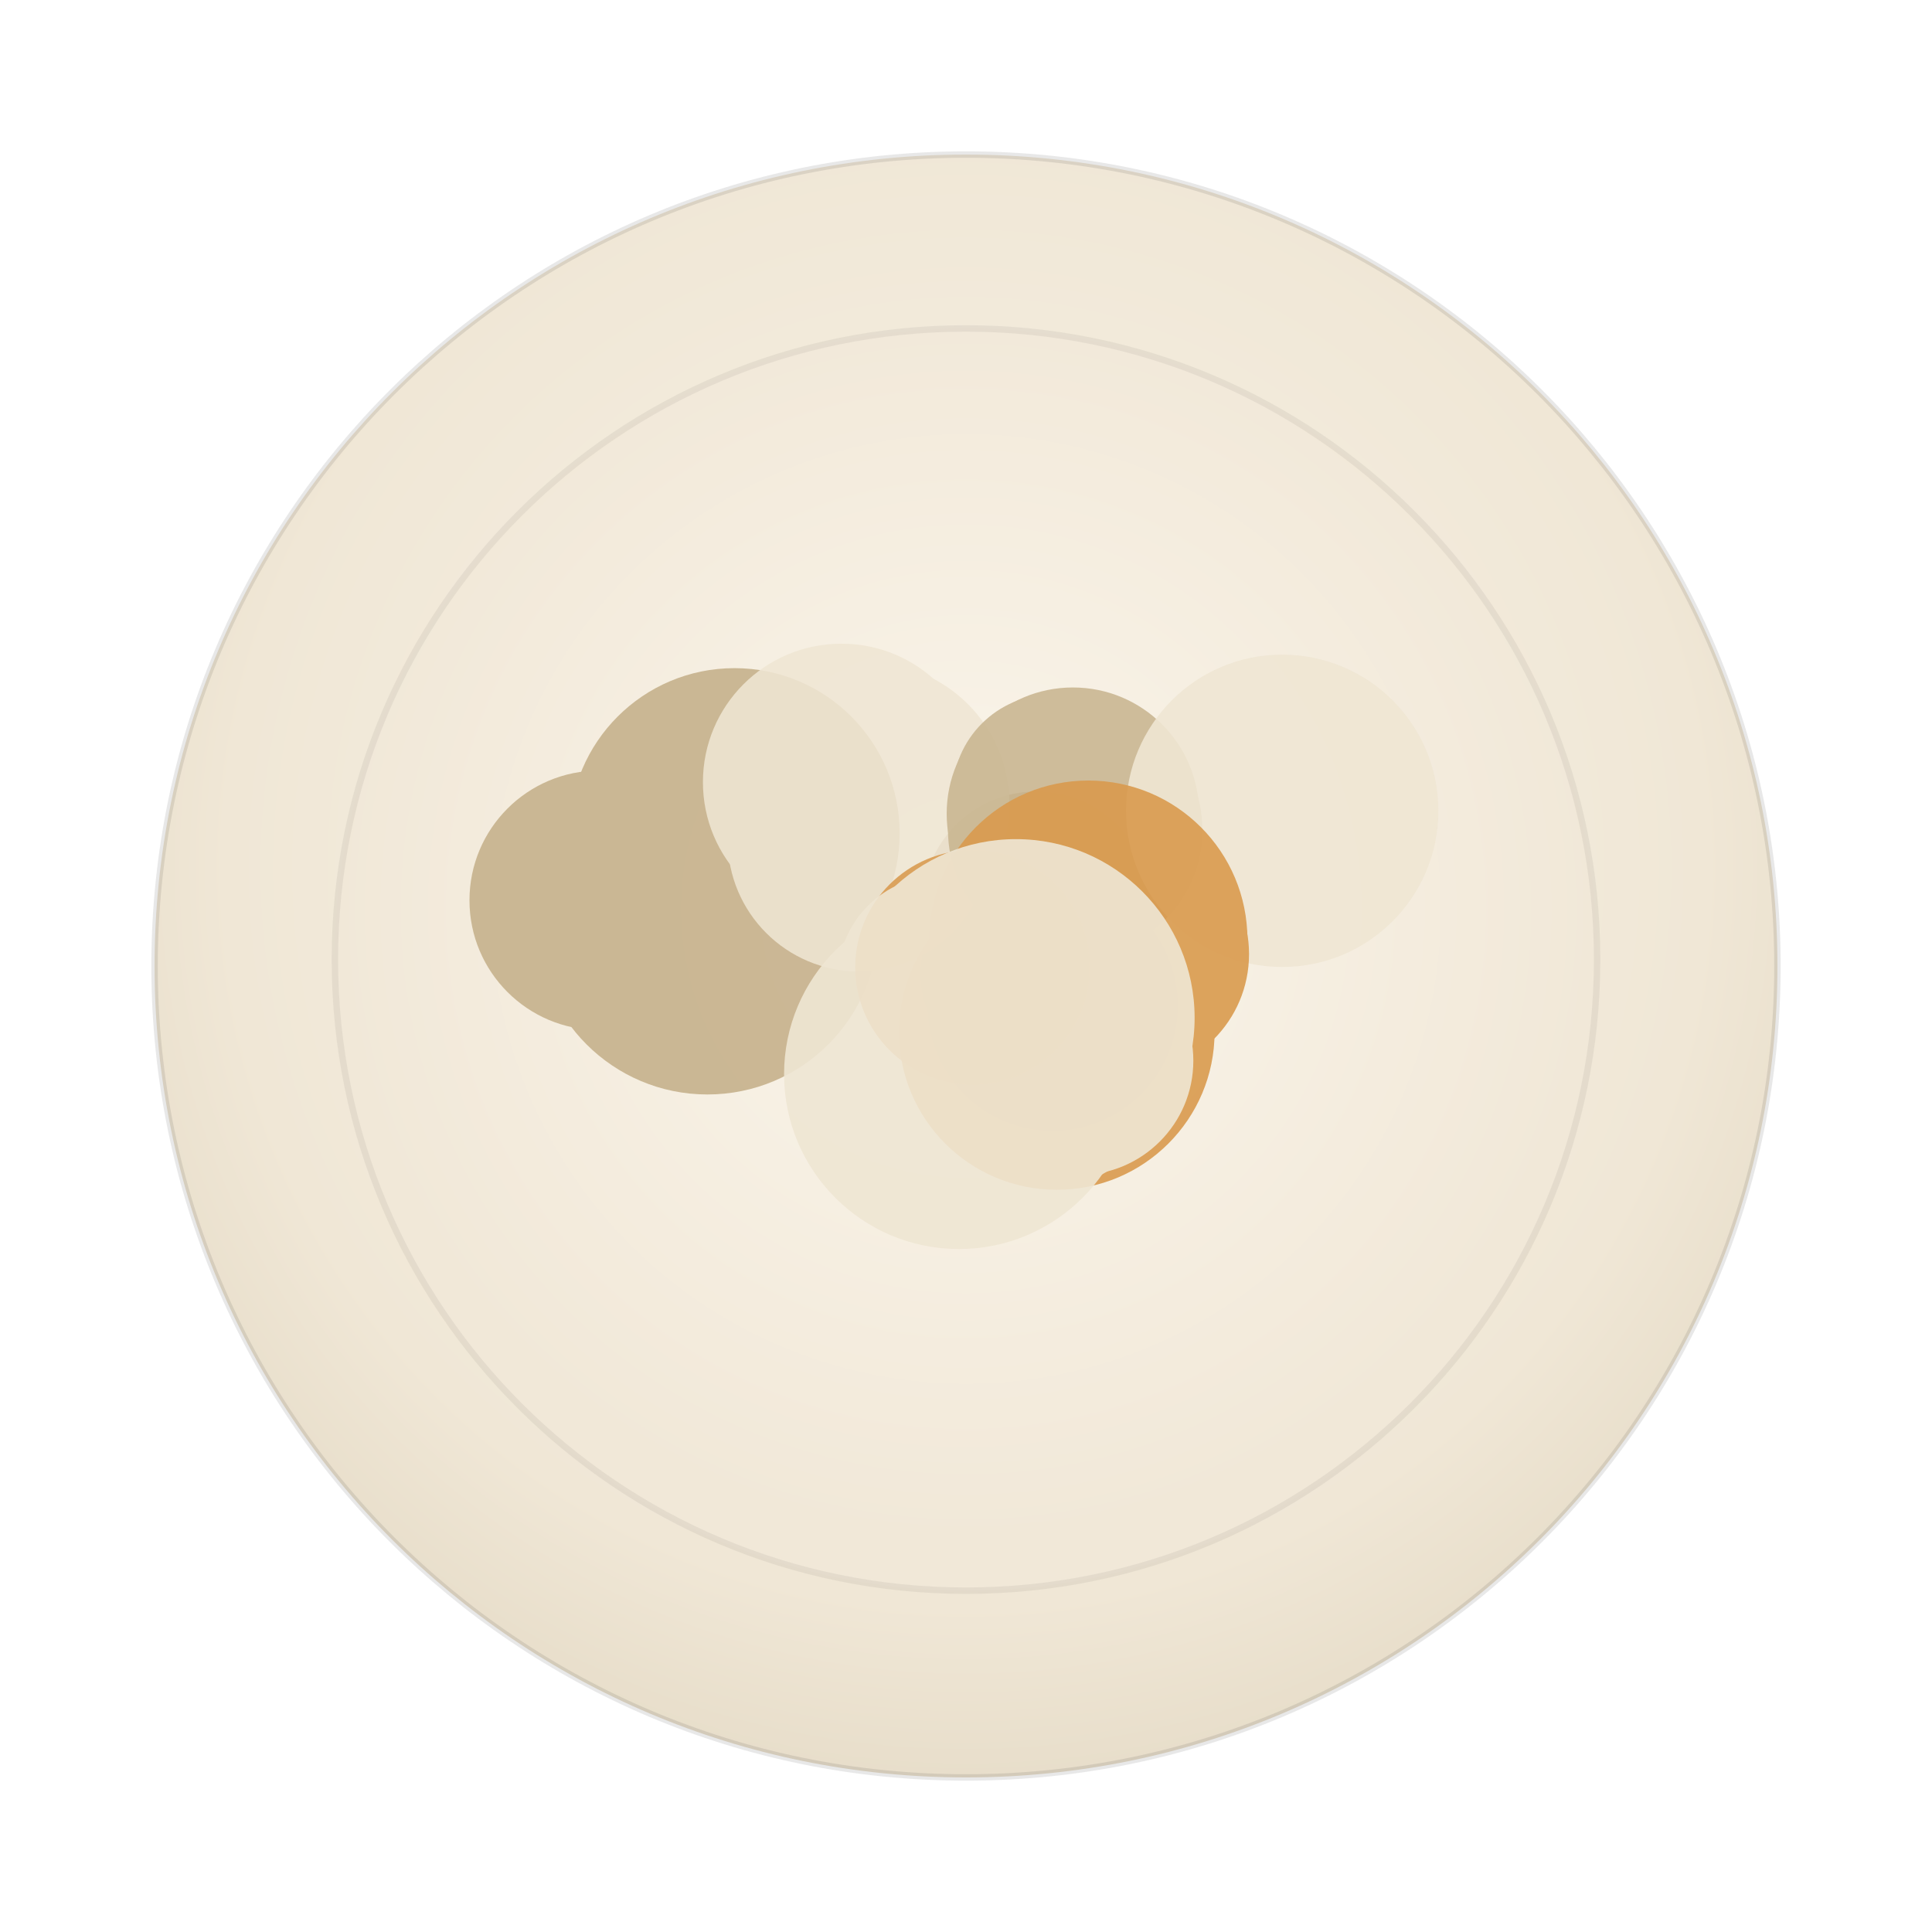
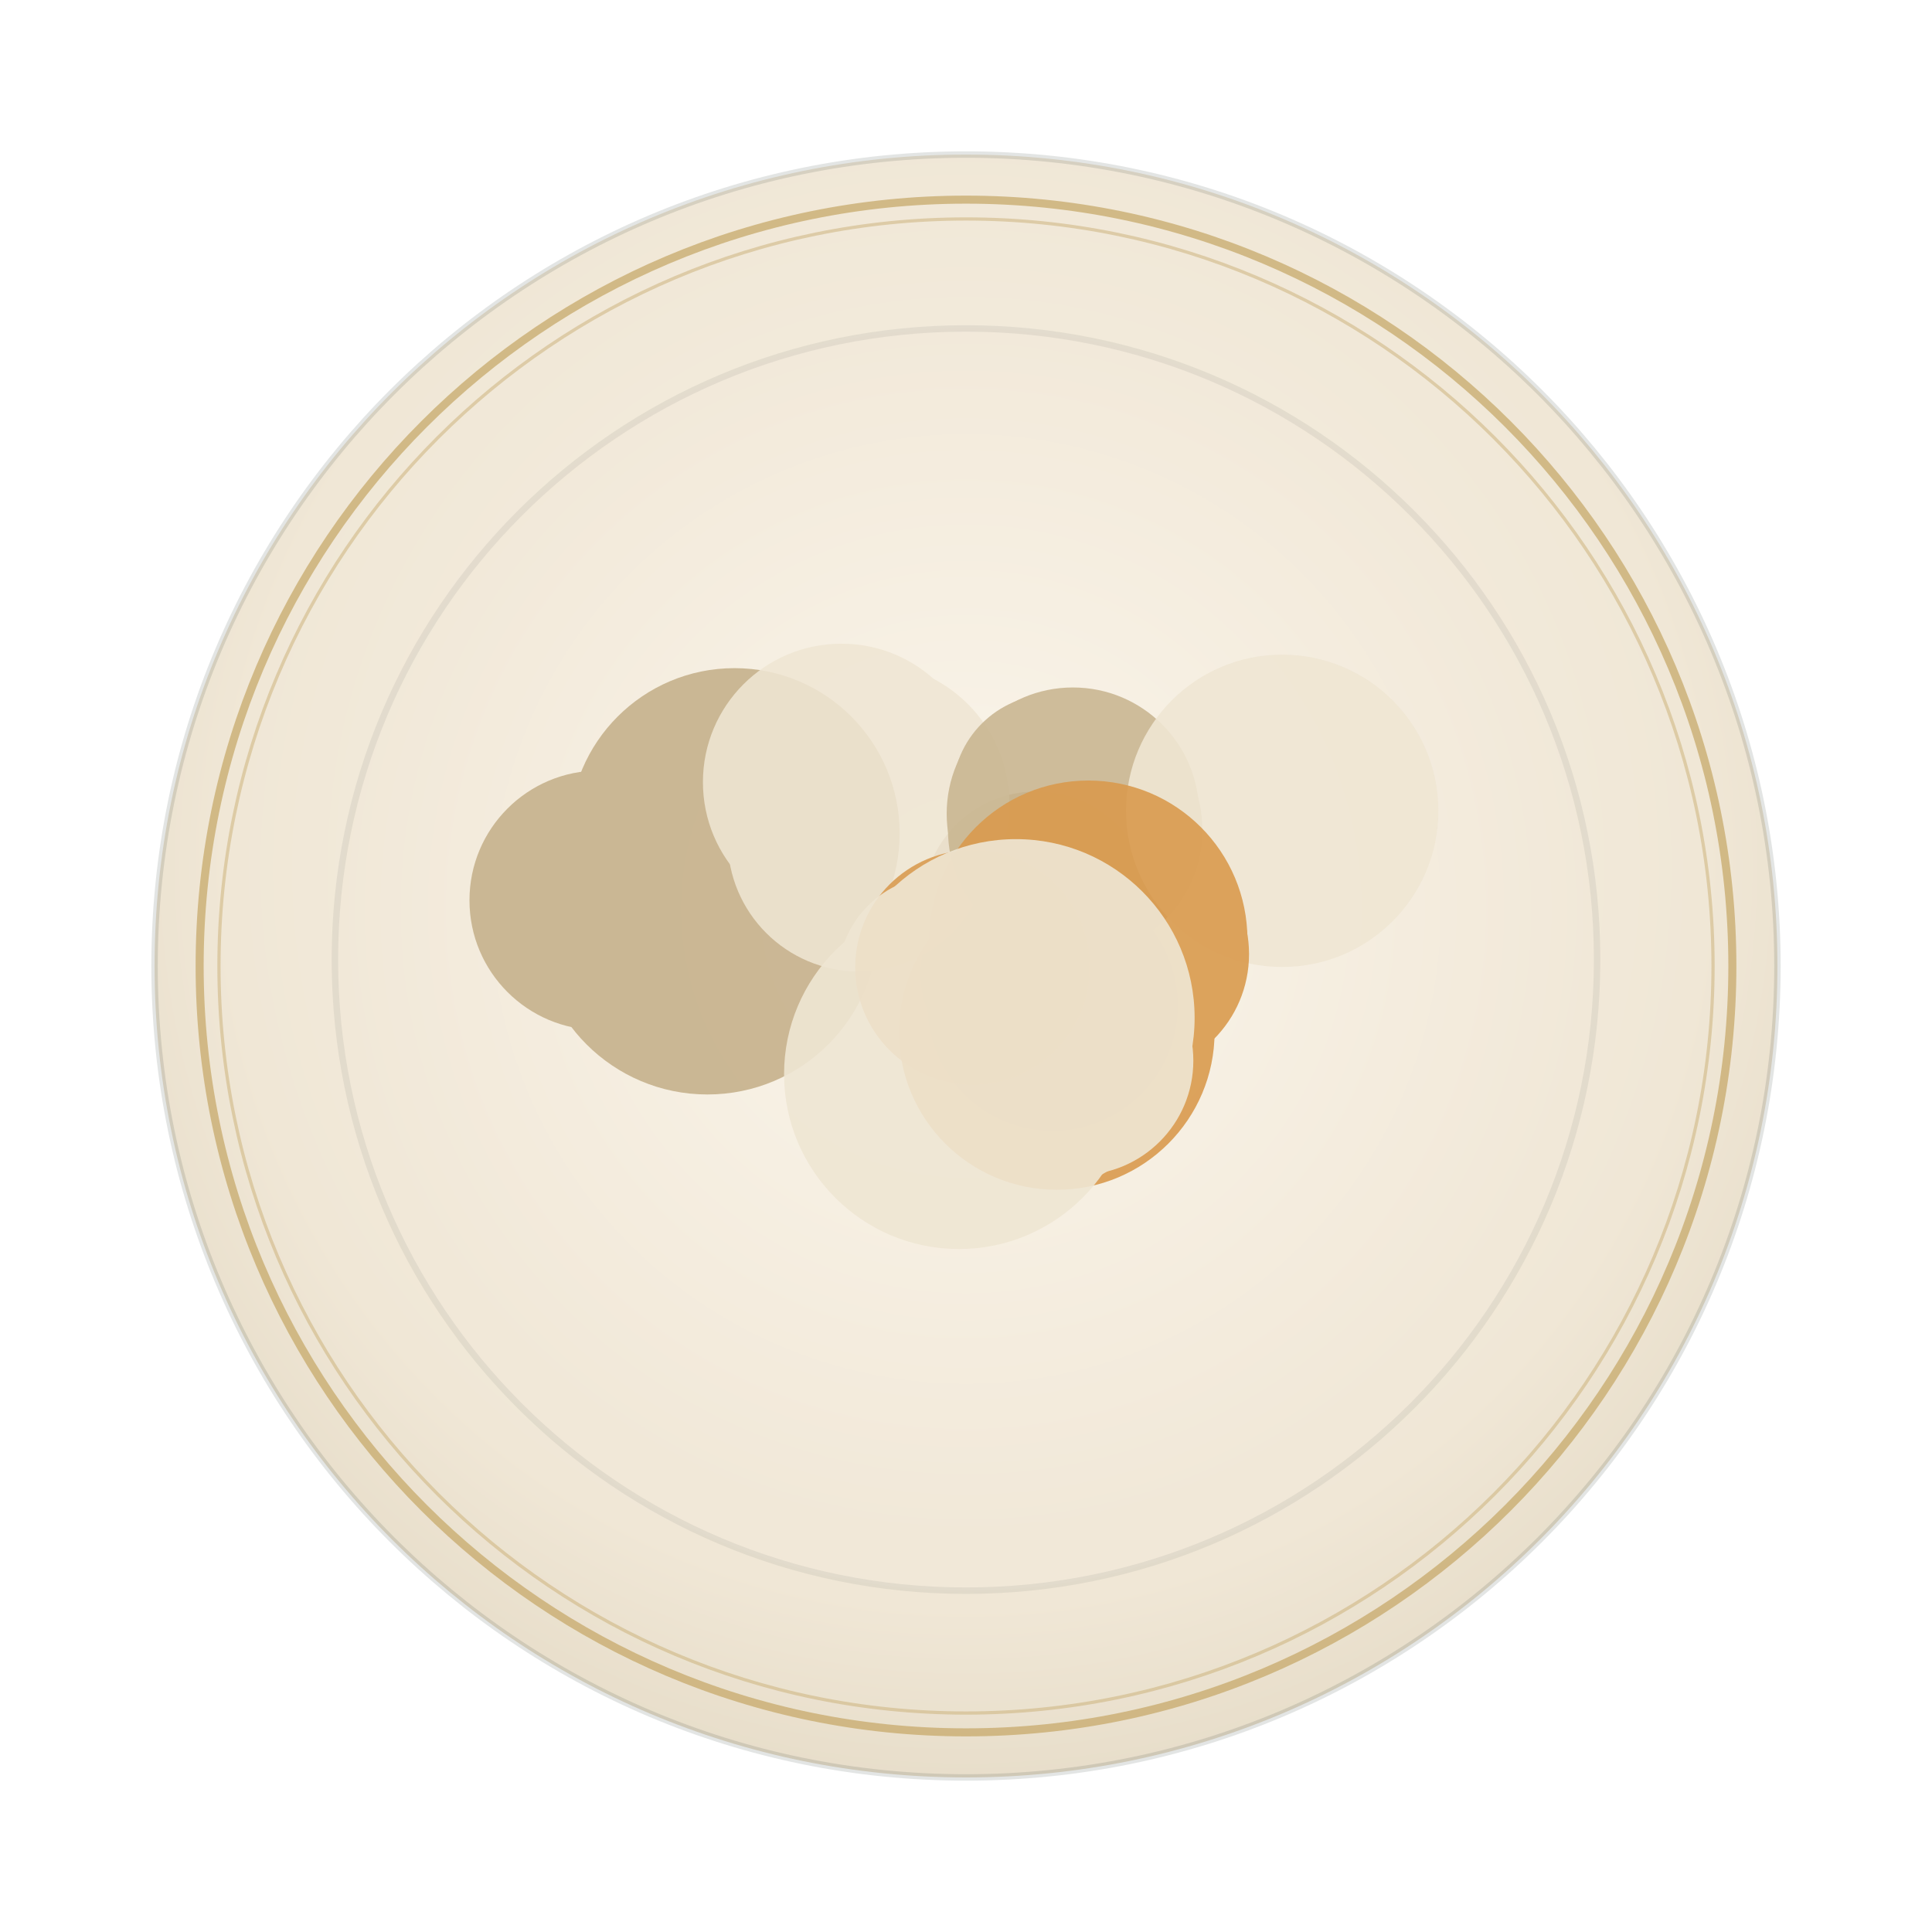
<svg xmlns="http://www.w3.org/2000/svg" width="600" height="600" viewBox="0 0 600 600">
  <defs>
    <radialGradient id="plate" cx="50%" cy="44%" r="58%">
      <stop offset="0%" stop-color="#f8f2e7" />
      <stop offset="78%" stop-color="#f0e7d6" />
      <stop offset="100%" stop-color="#e6dcc8" />
    </radialGradient>
    <radialGradient id="well" cx="50%" cy="46%" r="50%">
      <stop offset="0%" stop-color="#fbf6ec" />
      <stop offset="100%" stop-color="#f1e8d8" />
    </radialGradient>
  </defs>
  <circle cx="300" cy="300" r="252" fill="url(#plate)" />
-   <circle cx="300" cy="300" r="252" fill="none" stroke="rgba(26,25,22,0.10)" stroke-width="2" />
+   <circle cx="300" cy="300" r="252" fill="none" stroke="rgba(22,35,30,0.12)" stroke-width="2" />
+   <circle cx="300" cy="300" r="238" fill="none" stroke="#C7A96B" stroke-opacity="0.75" stroke-width="2.5" />
+   <circle cx="300" cy="300" r="232" fill="none" stroke="#C7A96B" stroke-opacity="0.45" stroke-width="1" />
  <circle cx="300" cy="298" r="196" fill="url(#well)" />
-   <circle cx="300" cy="298" r="196" fill="none" stroke="rgba(26,25,22,0.06)" stroke-width="2" />
+   <circle cx="300" cy="298" r="196" fill="none" stroke="rgba(22,35,30,0.07)" stroke-width="2" />
  <g>
    <g opacity="0.94">
      <circle cx="202.0" cy="262.9" r="29.0" fill="#c8b48f" />
      <circle cx="186.1" cy="279.6" r="40.3" fill="#c8b48f" />
      <circle cx="228.1" cy="258.8" r="51.3" fill="#c8b48f" />
      <circle cx="219.7" cy="286.8" r="53.1" fill="#c8b48f" />
    </g>
    <g opacity="0.99">
      <circle cx="321.9" cy="281.2" r="35.4" fill="#c8b48f" />
      <circle cx="316.9" cy="302.5" r="31.1" fill="#c8b48f" />
      <circle cx="326.9" cy="312.3" r="38.9" fill="#c8b48f" />
    </g>
    <g opacity="0.87">
      <circle cx="261.3" cy="242.9" r="43.0" fill="#efe6d3" />
      <circle cx="269.5" cy="249.8" r="44.0" fill="#efe6d3" />
      <circle cx="266.8" cy="260.9" r="40.8" fill="#efe6d3" />
    </g>
    <g opacity="0.87">
      <circle cx="326.9" cy="246.7" r="31.1" fill="#c8b48f" />
      <circle cx="323.7" cy="252.7" r="27.9" fill="#c8b48f" />
      <circle cx="333.2" cy="252.7" r="39.2" fill="#c8b48f" />
      <circle cx="333.9" cy="257.7" r="39.5" fill="#c8b48f" />
    </g>
    <g opacity="0.89">
      <circle cx="406.0" cy="268.4" r="24.6" fill="#efe6d3" />
      <circle cx="396.5" cy="252.4" r="38.8" fill="#efe6d3" />
      <circle cx="398.2" cy="251.8" r="48.5" fill="#efe6d3" />
    </g>
    <g opacity="0.90">
      <circle cx="350.5" cy="296.3" r="37.4" fill="#d99a4e" />
      <circle cx="328.2" cy="320.5" r="49.0" fill="#d99a4e" />
      <circle cx="350.6" cy="285.0" r="33.9" fill="#d99a4e" />
      <circle cx="338.0" cy="291.8" r="49.4" fill="#d99a4e" />
    </g>
    <g opacity="0.88">
      <circle cx="306.9" cy="304.3" r="25.2" fill="#d99a4e" />
      <circle cx="299.7" cy="300.2" r="26.2" fill="#d99a4e" />
      <circle cx="302.0" cy="300.4" r="36.4" fill="#d99a4e" />
    </g>
    <g opacity="0.91">
      <circle cx="297.8" cy="333.6" r="54.3" fill="#efe6d3" />
      <circle cx="335.1" cy="329.4" r="35.5" fill="#efe6d3" />
      <circle cx="315.5" cy="316.1" r="55.5" fill="#efe6d3" />
      <circle cx="292.2" cy="303.9" r="32.0" fill="#efe6d3" />
      <circle cx="314.9" cy="315.4" r="34.7" fill="#efe6d3" />
    </g>
  </g>
</svg>
